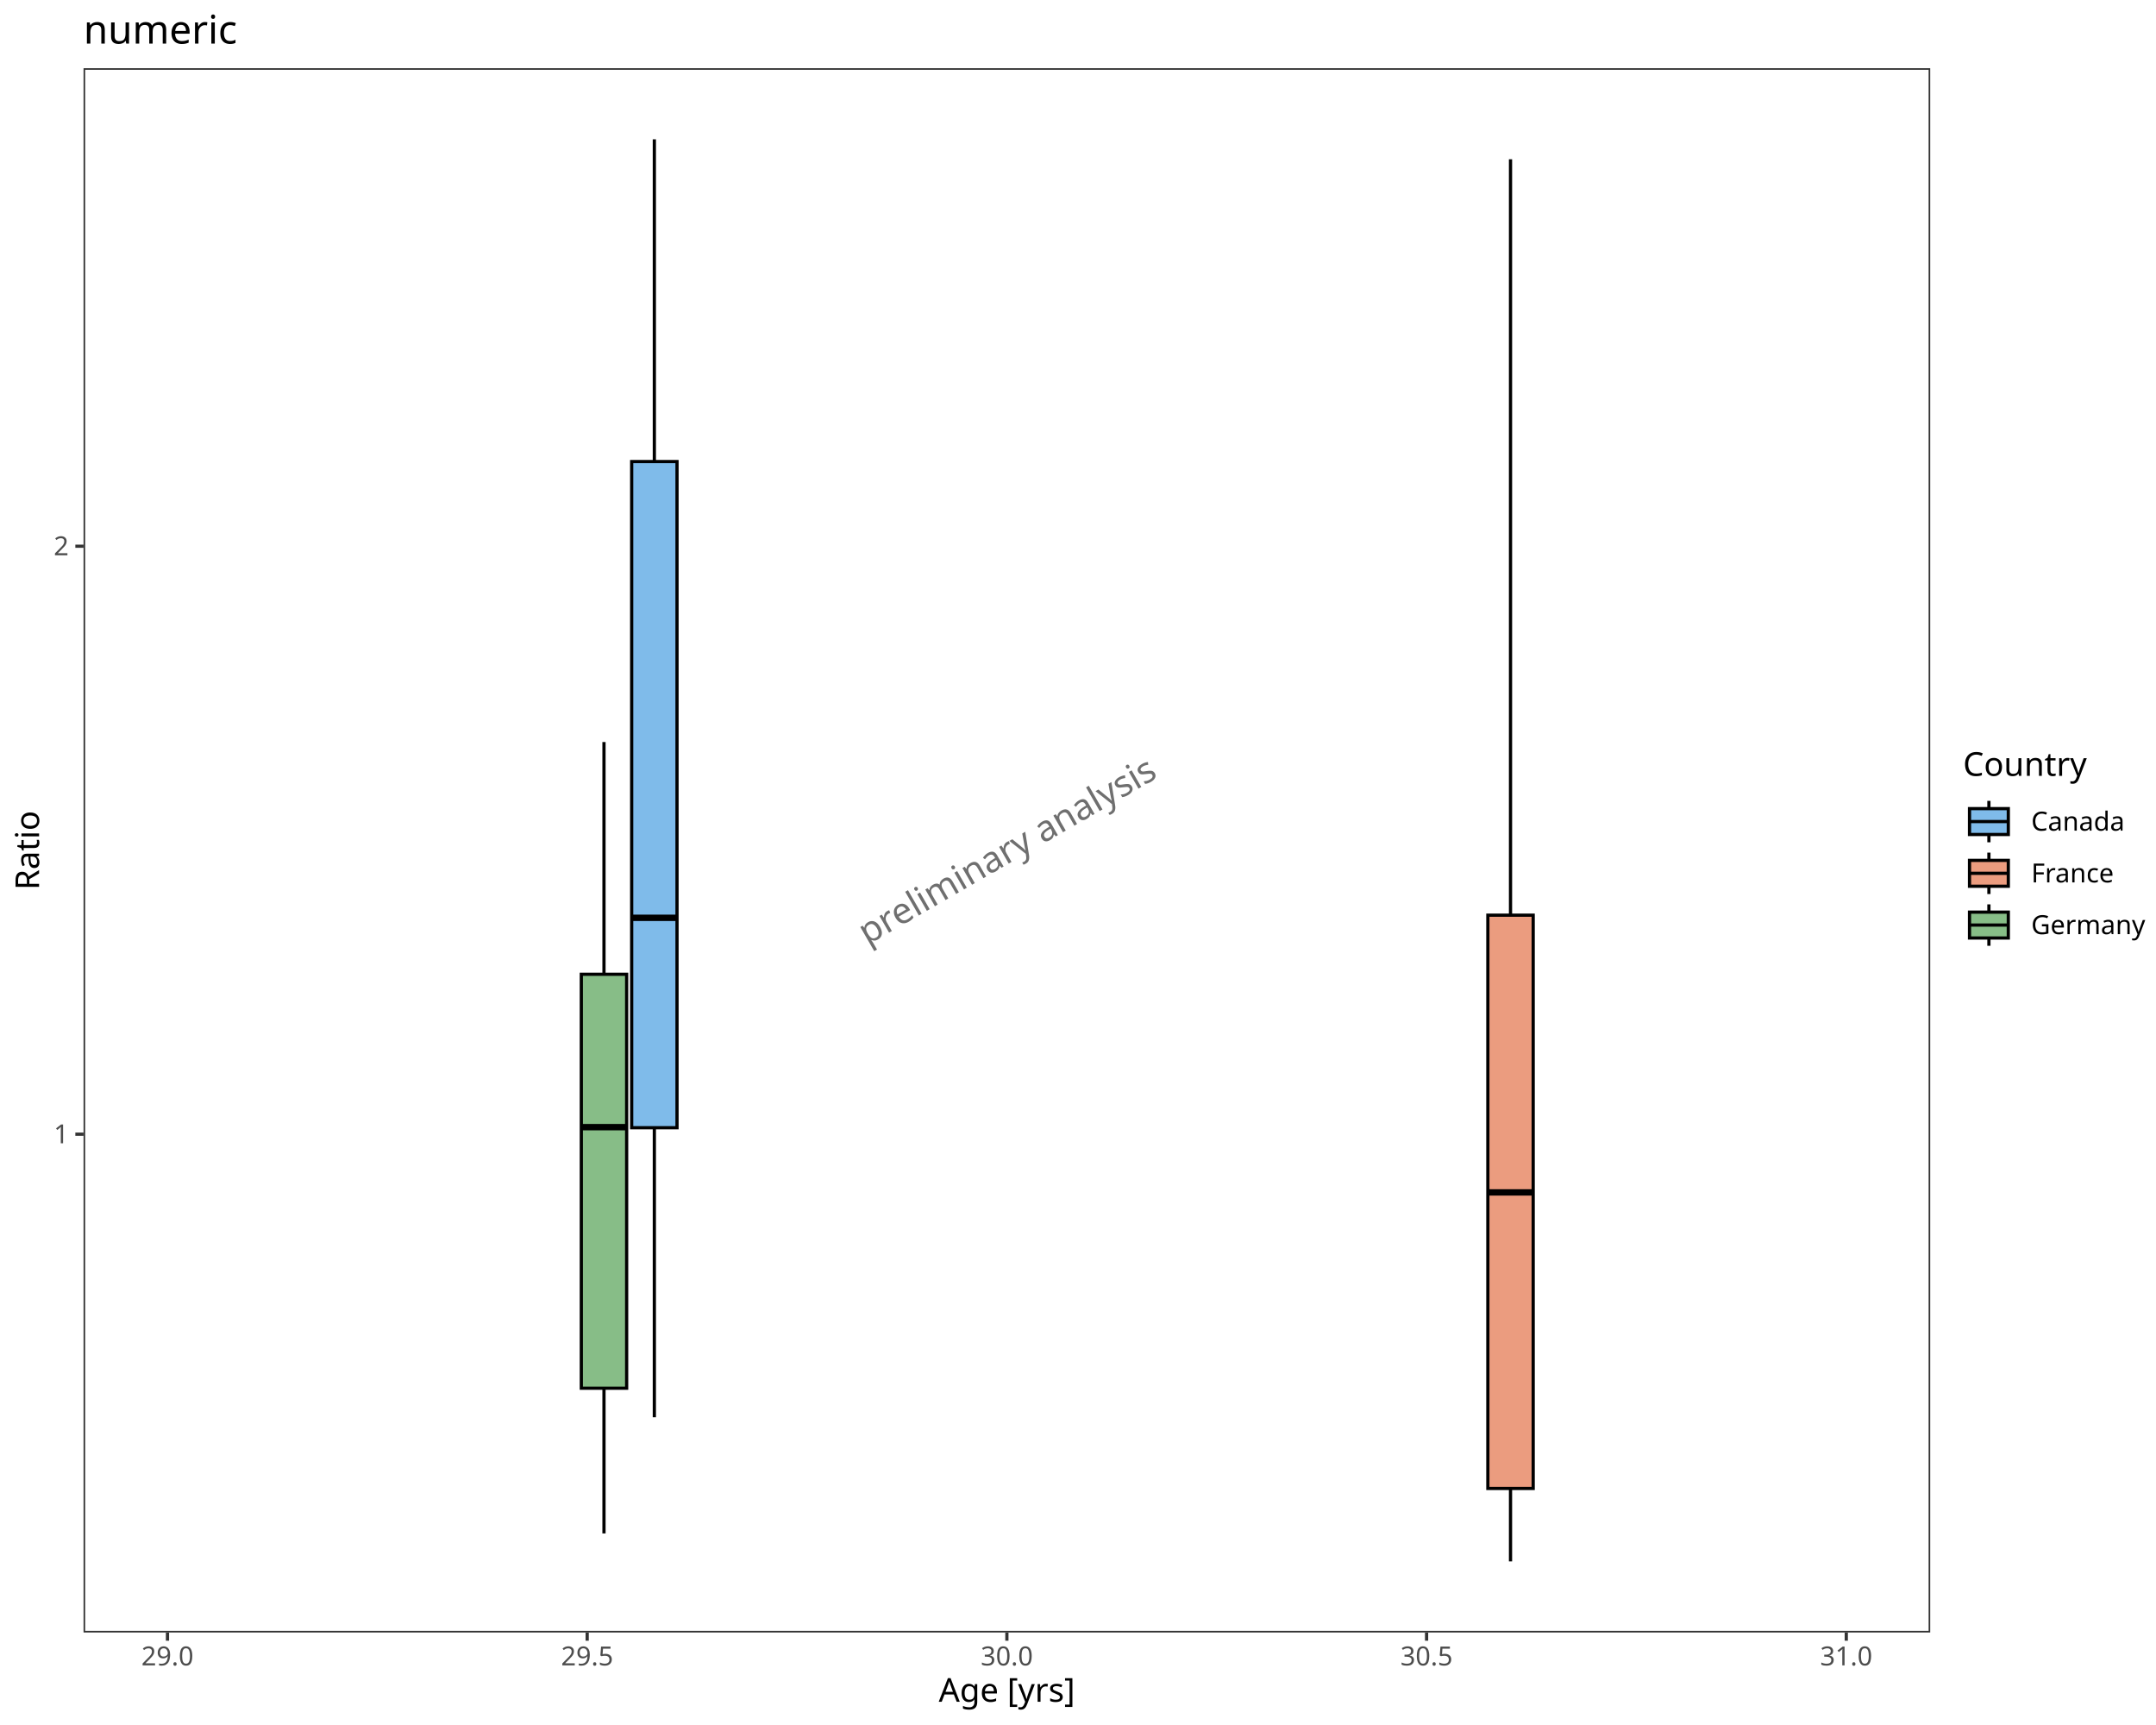
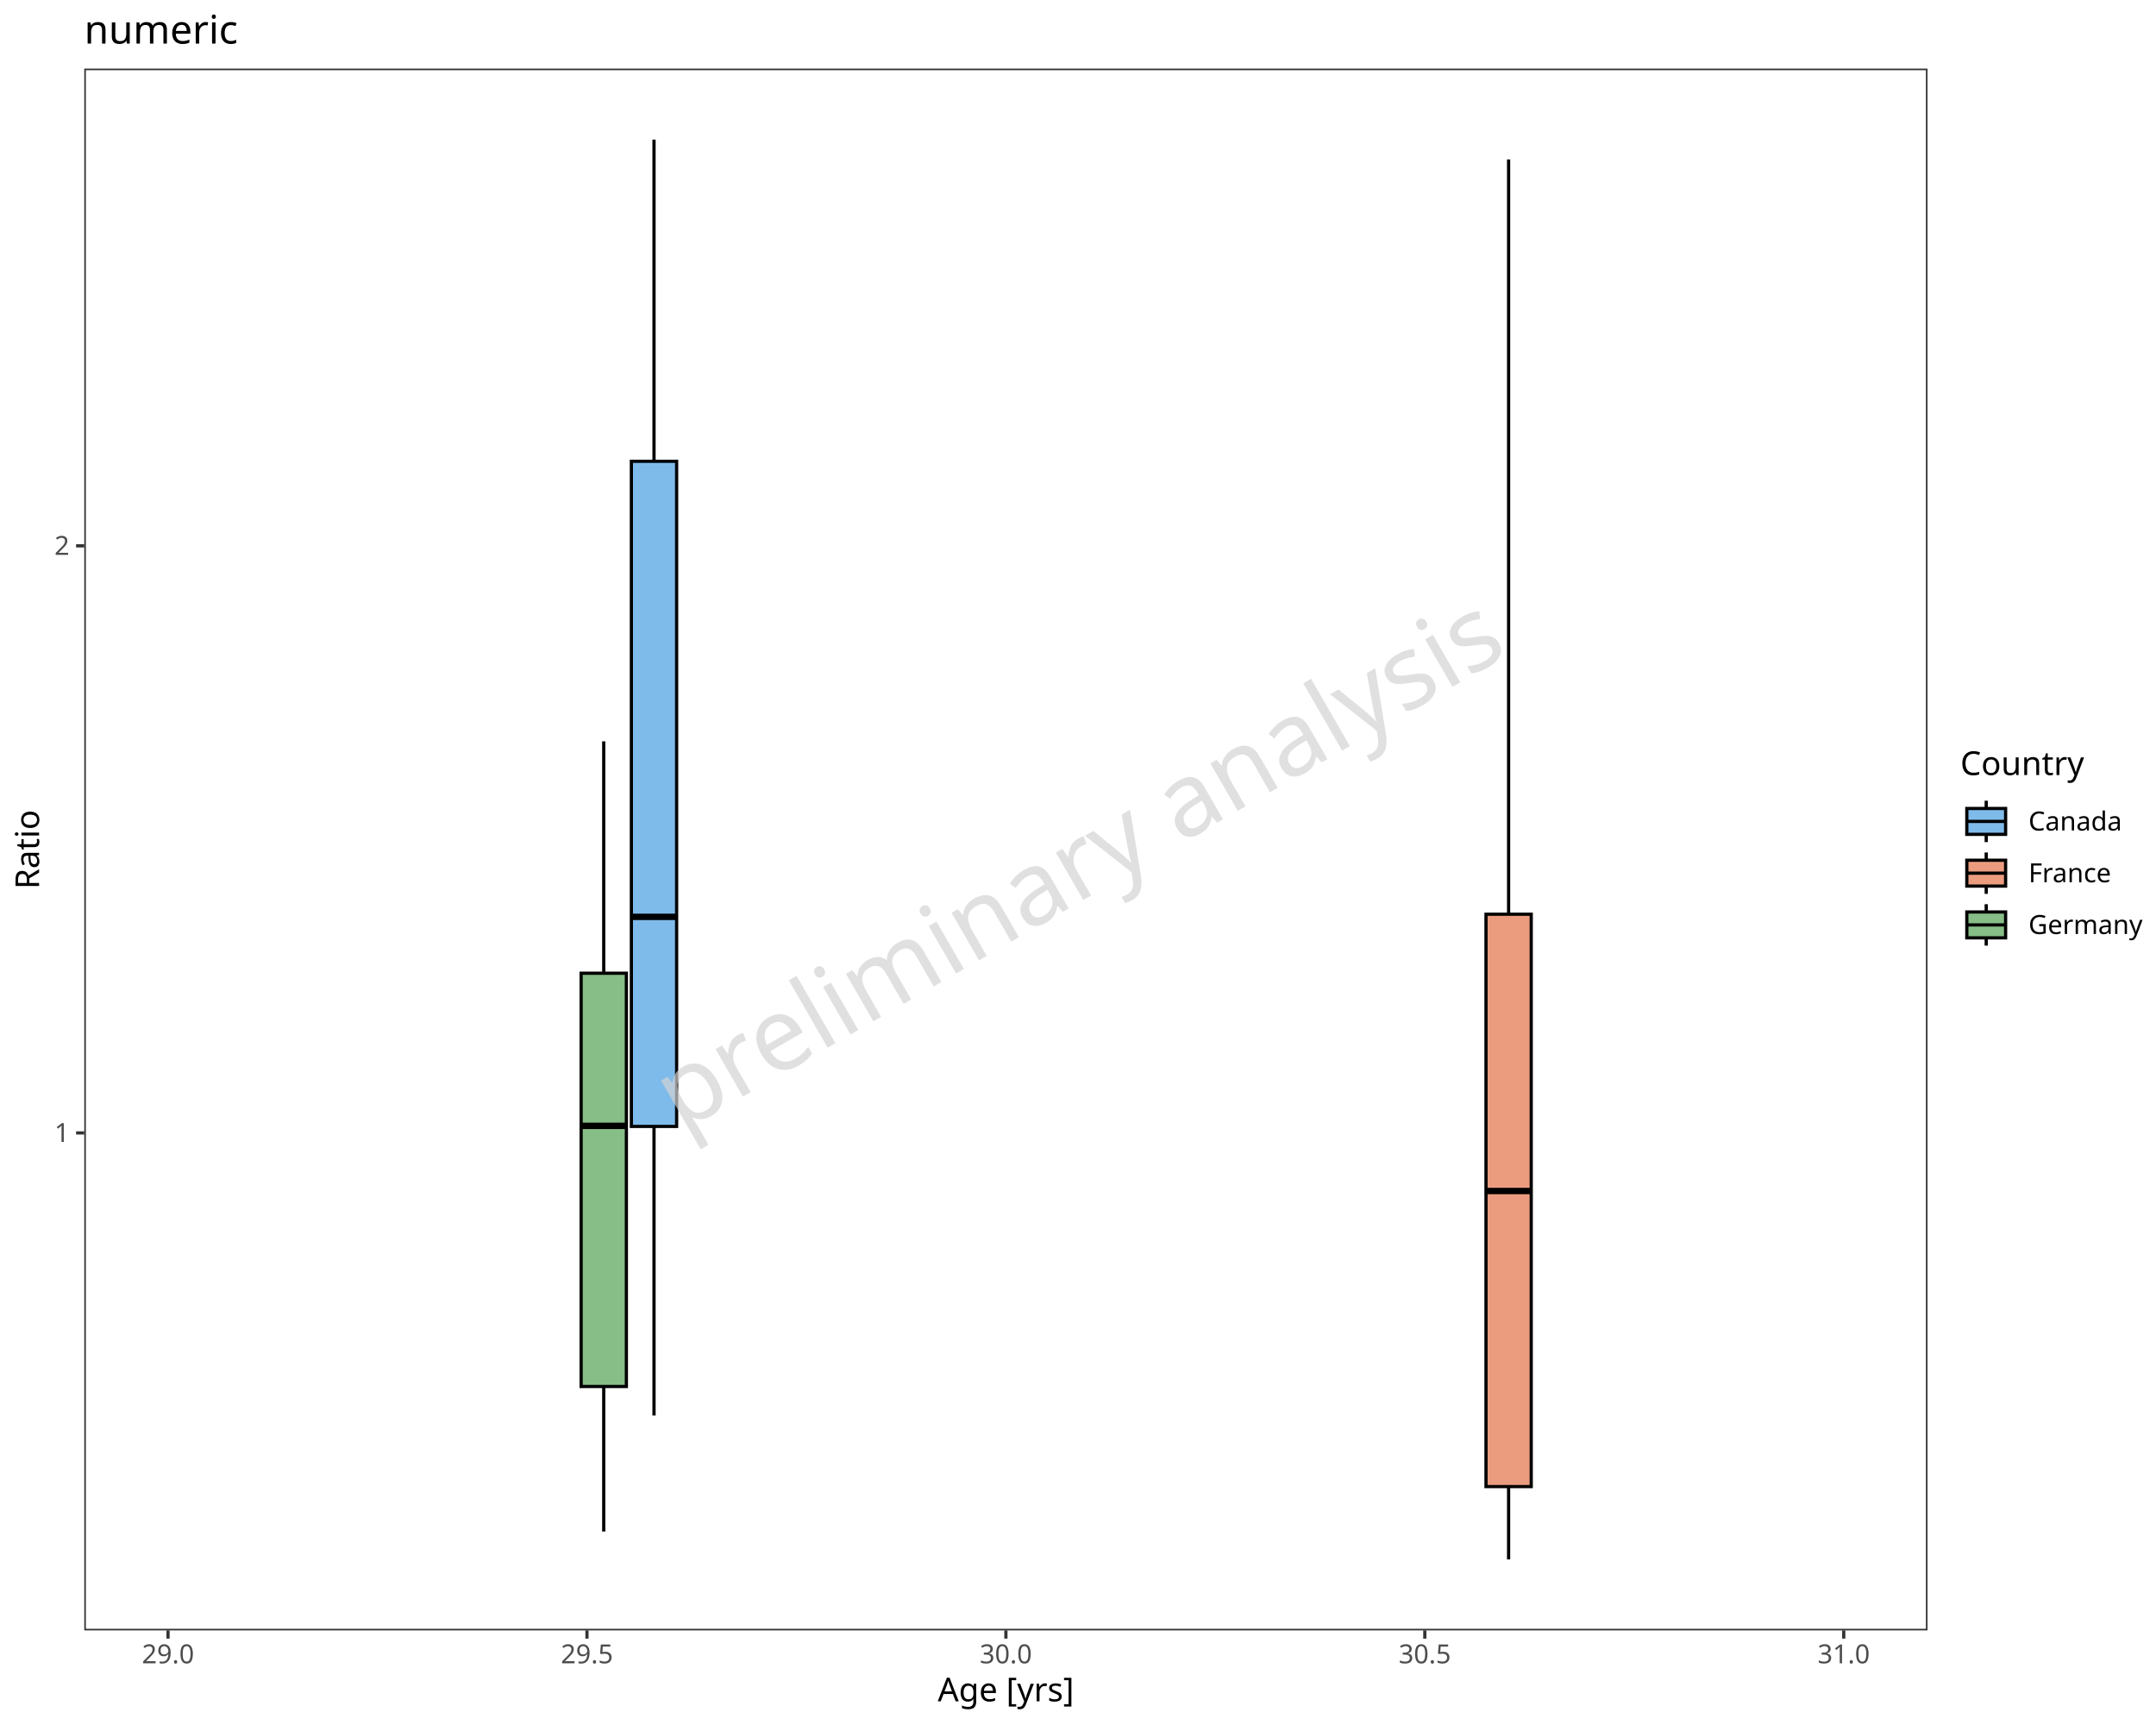
<svg xmlns="http://www.w3.org/2000/svg" class="svglite" data-engine-version="2.0" width="720.00pt" height="576.00pt" viewBox="0 0 720.00 576.00">
  <defs>
    <style type="text/css">
    .svglite line, .svglite polyline, .svglite polygon, .svglite path, .svglite rect, .svglite circle {
      fill: none;
      stroke: #000000;
      stroke-linecap: round;
      stroke-linejoin: round;
      stroke-miterlimit: 10.00;
    }
  </style>
  </defs>
  <rect width="100%" height="100%" style="stroke: none; fill: #FFFFFF;" />
  <defs>
    <clipPath id="cpMC4wMHw3MjAuMDB8MC4wMHw1NzYuMDA=">
      <rect x="0.00" y="0.00" width="720.00" height="576.00" />
    </clipPath>
  </defs>
  <g clip-path="url(#cpMC4wMHw3MjAuMDB8MC4wMHw1NzYuMDA=)">
    <rect x="0.00" y="0.00" width="720.00" height="576.00" style="stroke-width: 1.07; stroke: #FFFFFF; fill: #FFFFFF;" />
  </g>
  <defs>
-     <clipPath id="cpMjcuOTB8NjQ0LjYwfDIyLjc4fDU0NS4xMQ==">
-       <rect x="27.90" y="22.78" width="616.70" height="522.33" />
+     <clipPath id="cpMjguMTR8NjQzLjcwfDIyLjkwfDU0NC40Mg==">
+       <rect x="28.14" y="22.90" width="615.56" height="521.51" />
    </clipPath>
  </defs>
-   <g clip-path="url(#cpMjcuOTB8NjQ0LjYwfDIyLjc4fDU0NS4xMQ==)">
-     <rect x="27.90" y="22.78" width="616.70" height="522.33" style="stroke-width: 1.07; stroke: none; fill: #FFFFFF;" />
-     <text transform="translate(338.32,287.52) rotate(-30)" text-anchor="middle" style="font-size: 12.00px; fill: #333333; fill-opacity: 0.70; font-family: sans;" textLength="105.39px" lengthAdjust="spacingAndGlyphs">preliminary analysis</text>
-     <line x1="201.70" y1="325.32" x2="201.70" y2="247.77" style="stroke-width: 1.07; stroke-linecap: butt;" />
-     <line x1="201.70" y1="463.54" x2="201.70" y2="512.03" style="stroke-width: 1.07; stroke-linecap: butt;" />
-     <polygon points="194.13,325.32 194.13,463.54 209.27,463.54 209.27,325.32 194.13,325.32 " style="stroke-width: 1.07; stroke-linecap: butt; stroke-linejoin: miter; fill: #107C10; fill-opacity: 0.50;" />
-     <line x1="194.13" y1="376.37" x2="209.27" y2="376.37" style="stroke-width: 2.13; stroke-linecap: butt; stroke-linejoin: miter;" />
-     <line x1="218.52" y1="154.12" x2="218.52" y2="46.53" style="stroke-width: 1.07; stroke-linecap: butt;" />
-     <line x1="218.52" y1="376.56" x2="218.52" y2="473.24" style="stroke-width: 1.07; stroke-linecap: butt;" />
-     <polygon points="210.95,154.12 210.95,376.56 226.09,376.56 226.09,154.12 210.95,154.12 " style="stroke-width: 1.07; stroke-linecap: butt; stroke-linejoin: miter; fill: #0078D7; fill-opacity: 0.50;" />
-     <line x1="210.95" y1="306.47" x2="226.09" y2="306.47" style="stroke-width: 2.13; stroke-linecap: butt; stroke-linejoin: miter;" />
-     <line x1="504.44" y1="305.59" x2="504.44" y2="53.18" style="stroke-width: 1.07; stroke-linecap: butt;" />
-     <line x1="504.44" y1="497.01" x2="504.44" y2="521.37" style="stroke-width: 1.07; stroke-linecap: butt;" />
-     <polygon points="496.87,305.59 496.87,497.01 512.01,497.01 512.01,305.59 496.87,305.59 " style="stroke-width: 1.07; stroke-linecap: butt; stroke-linejoin: miter; fill: #D83B01; fill-opacity: 0.50;" />
-     <line x1="496.87" y1="398.16" x2="512.01" y2="398.16" style="stroke-width: 2.13; stroke-linecap: butt; stroke-linejoin: miter;" />
-     <rect x="27.90" y="22.78" width="616.70" height="522.33" style="stroke-width: 1.07; stroke: #333333;" />
+   <g clip-path="url(#cpMjguMTR8NjQzLjcwfDIyLjkwfDU0NC40Mg==)">
+     <rect x="28.14" y="22.90" width="615.56" height="521.51" style="stroke-width: 1.07; stroke: none; fill: #FFFFFF;" />
+     <line x1="201.62" y1="324.97" x2="201.62" y2="247.54" style="stroke-width: 1.07; stroke-linecap: butt;" />
+     <line x1="201.62" y1="462.97" x2="201.62" y2="511.39" style="stroke-width: 1.07; stroke-linecap: butt;" />
+     <polygon points="194.07,324.97 194.07,462.97 209.18,462.97 209.18,324.97 194.07,324.97 " style="stroke-width: 1.07; stroke-linecap: butt; stroke-linejoin: miter; fill: #107C10; fill-opacity: 0.50;" />
+     <line x1="194.07" y1="375.94" x2="209.18" y2="375.94" style="stroke-width: 2.13; stroke-linecap: butt; stroke-linejoin: miter;" />
+     <line x1="218.41" y1="154.03" x2="218.41" y2="46.61" style="stroke-width: 1.07; stroke-linecap: butt;" />
+     <line x1="218.41" y1="376.13" x2="218.41" y2="472.66" style="stroke-width: 1.07; stroke-linecap: butt;" />
+     <polygon points="210.85,154.03 210.85,376.13 225.96,376.13 225.96,154.03 210.85,154.03 " style="stroke-width: 1.07; stroke-linecap: butt; stroke-linejoin: miter; fill: #0078D7; fill-opacity: 0.50;" />
+     <line x1="210.85" y1="306.15" x2="225.96" y2="306.15" style="stroke-width: 2.13; stroke-linecap: butt; stroke-linejoin: miter;" />
+     <line x1="503.80" y1="305.27" x2="503.80" y2="53.25" style="stroke-width: 1.07; stroke-linecap: butt;" />
+     <line x1="503.80" y1="496.39" x2="503.80" y2="520.71" style="stroke-width: 1.07; stroke-linecap: butt;" />
+     <polygon points="496.25,305.27 496.25,496.39 511.36,496.39 511.36,305.27 496.25,305.27 " style="stroke-width: 1.07; stroke-linecap: butt; stroke-linejoin: miter; fill: #D83B01; fill-opacity: 0.50;" />
+     <line x1="496.25" y1="397.69" x2="511.36" y2="397.69" style="stroke-width: 2.13; stroke-linecap: butt; stroke-linejoin: miter;" />
+     <rect x="28.14" y="22.90" width="615.56" height="521.51" style="stroke-width: 1.07; stroke: #333333;" />
  </g>
  <g clip-path="url(#cpMC4wMHw3MjAuMDB8MC4wMHw1NzYuMDA=)">
-     <text x="22.97" y="381.75" text-anchor="end" style="font-size: 8.80px; fill: #4D4D4D; font-family: sans;" textLength="4.89px" lengthAdjust="spacingAndGlyphs">1</text>
-     <text x="22.97" y="185.42" text-anchor="end" style="font-size: 8.80px; fill: #4D4D4D; font-family: sans;" textLength="4.89px" lengthAdjust="spacingAndGlyphs">2</text>
-     <polyline points="25.16,378.72 27.90,378.72 " style="stroke-width: 1.07; stroke: #333333; stroke-linecap: butt;" />
-     <polyline points="25.16,182.39 27.90,182.39 " style="stroke-width: 1.07; stroke: #333333; stroke-linecap: butt;" />
-     <polyline points="55.93,547.85 55.93,545.11 " style="stroke-width: 1.07; stroke: #333333; stroke-linecap: butt;" />
-     <polyline points="196.09,547.85 196.09,545.11 " style="stroke-width: 1.07; stroke: #333333; stroke-linecap: butt;" />
-     <polyline points="336.25,547.85 336.25,545.11 " style="stroke-width: 1.07; stroke: #333333; stroke-linecap: butt;" />
-     <polyline points="476.41,547.85 476.41,545.11 " style="stroke-width: 1.07; stroke: #333333; stroke-linecap: butt;" />
-     <polyline points="616.57,547.85 616.57,545.11 " style="stroke-width: 1.07; stroke: #333333; stroke-linecap: butt;" />
-     <text x="55.93" y="556.10" text-anchor="middle" style="font-size: 8.80px; fill: #4D4D4D; font-family: sans;" textLength="17.13px" lengthAdjust="spacingAndGlyphs">29.0</text>
-     <text x="196.09" y="556.10" text-anchor="middle" style="font-size: 8.80px; fill: #4D4D4D; font-family: sans;" textLength="17.13px" lengthAdjust="spacingAndGlyphs">29.5</text>
-     <text x="336.25" y="556.10" text-anchor="middle" style="font-size: 8.80px; fill: #4D4D4D; font-family: sans;" textLength="17.13px" lengthAdjust="spacingAndGlyphs">30.0</text>
-     <text x="476.41" y="556.10" text-anchor="middle" style="font-size: 8.80px; fill: #4D4D4D; font-family: sans;" textLength="17.13px" lengthAdjust="spacingAndGlyphs">30.5</text>
-     <text x="616.57" y="556.10" text-anchor="middle" style="font-size: 8.80px; fill: #4D4D4D; font-family: sans;" textLength="17.13px" lengthAdjust="spacingAndGlyphs">31.0</text>
-     <text x="336.25" y="568.24" text-anchor="middle" style="font-size: 11.00px; font-family: sans;" textLength="43.41px" lengthAdjust="spacingAndGlyphs">Age [yrs]</text>
-     <text transform="translate(13.05,283.95) rotate(-90)" text-anchor="middle" style="font-size: 11.00px; font-family: sans;" textLength="25.68px" lengthAdjust="spacingAndGlyphs">Ratio</text>
-     <rect x="655.56" y="250.36" width="58.96" height="67.17" style="stroke-width: 1.07; stroke: none; fill: #FFFFFF;" />
-     <text x="655.56" y="259.07" style="font-size: 11.00px; font-family: sans;" textLength="38.52px" lengthAdjust="spacingAndGlyphs">Country</text>
-     <rect x="655.56" y="265.69" width="17.28" height="17.28" style="stroke-width: 1.07; stroke: none; fill: #FFFFFF;" />
-     <polyline points="664.20,281.25 664.20,278.65 " style="stroke-width: 1.07; stroke-linecap: butt; stroke-linejoin: miter;" />
-     <polyline points="664.20,270.01 664.20,267.42 " style="stroke-width: 1.07; stroke-linecap: butt; stroke-linejoin: miter;" />
-     <rect x="657.72" y="270.01" width="12.96" height="8.64" style="stroke-width: 1.07; stroke-linecap: butt; stroke-linejoin: miter; fill: #0078D7; fill-opacity: 0.50;" />
-     <polyline points="657.72,274.33 670.68,274.33 " style="stroke-width: 1.07; stroke-linecap: butt; stroke-linejoin: miter;" />
-     <rect x="655.56" y="282.97" width="17.28" height="17.28" style="stroke-width: 1.07; stroke: none; fill: #FFFFFF;" />
-     <polyline points="664.20,298.53 664.20,295.93 " style="stroke-width: 1.07; stroke-linecap: butt; stroke-linejoin: miter;" />
-     <polyline points="664.20,287.29 664.20,284.70 " style="stroke-width: 1.07; stroke-linecap: butt; stroke-linejoin: miter;" />
-     <rect x="657.72" y="287.29" width="12.96" height="8.64" style="stroke-width: 1.07; stroke-linecap: butt; stroke-linejoin: miter; fill: #D83B01; fill-opacity: 0.50;" />
-     <polyline points="657.72,291.61 670.68,291.61 " style="stroke-width: 1.07; stroke-linecap: butt; stroke-linejoin: miter;" />
-     <rect x="655.56" y="300.25" width="17.28" height="17.28" style="stroke-width: 1.07; stroke: none; fill: #FFFFFF;" />
-     <polyline points="664.20,315.81 664.20,313.21 " style="stroke-width: 1.07; stroke-linecap: butt; stroke-linejoin: miter;" />
-     <polyline points="664.20,304.57 664.20,301.98 " style="stroke-width: 1.07; stroke-linecap: butt; stroke-linejoin: miter;" />
-     <rect x="657.72" y="304.57" width="12.96" height="8.64" style="stroke-width: 1.07; stroke-linecap: butt; stroke-linejoin: miter; fill: #107C10; fill-opacity: 0.50;" />
-     <polyline points="657.72,308.89 670.68,308.89 " style="stroke-width: 1.07; stroke-linecap: butt; stroke-linejoin: miter;" />
-     <text x="678.32" y="277.36" style="font-size: 8.80px; font-family: sans;" textLength="30.83px" lengthAdjust="spacingAndGlyphs">Canada</text>
-     <text x="678.32" y="294.64" style="font-size: 8.80px; font-family: sans;" textLength="27.39px" lengthAdjust="spacingAndGlyphs">France</text>
-     <text x="678.32" y="311.92" style="font-size: 8.80px; font-family: sans;" textLength="36.20px" lengthAdjust="spacingAndGlyphs">Germany</text>
-     <text x="27.90" y="14.56" style="font-size: 13.20px; font-family: sans;" textLength="46.96px" lengthAdjust="spacingAndGlyphs">numeric</text>
+     <text x="23.21" y="381.32" text-anchor="end" style="font-size: 8.80px; fill: #4D4D4D; font-family: sans;" textLength="4.89px" lengthAdjust="spacingAndGlyphs">1</text>
+     <text x="23.21" y="185.29" text-anchor="end" style="font-size: 8.80px; fill: #4D4D4D; font-family: sans;" textLength="4.89px" lengthAdjust="spacingAndGlyphs">2</text>
+     <polyline points="25.41,378.29 28.14,378.29 " style="stroke-width: 1.07; stroke: #333333; stroke-linecap: butt;" />
+     <polyline points="25.41,182.26 28.14,182.26 " style="stroke-width: 1.07; stroke: #333333; stroke-linecap: butt;" />
+     <polyline points="56.12,547.16 56.12,544.42 " style="stroke-width: 1.07; stroke: #333333; stroke-linecap: butt;" />
+     <polyline points="196.02,547.16 196.02,544.42 " style="stroke-width: 1.07; stroke: #333333; stroke-linecap: butt;" />
+     <polyline points="335.92,547.16 335.92,544.42 " style="stroke-width: 1.07; stroke: #333333; stroke-linecap: butt;" />
+     <polyline points="475.82,547.16 475.82,544.42 " style="stroke-width: 1.07; stroke: #333333; stroke-linecap: butt;" />
+     <polyline points="615.72,547.16 615.72,544.42 " style="stroke-width: 1.07; stroke: #333333; stroke-linecap: butt;" />
+     <text x="56.12" y="555.40" text-anchor="middle" style="font-size: 8.80px; fill: #4D4D4D; font-family: sans;" textLength="17.13px" lengthAdjust="spacingAndGlyphs">29.0</text>
+     <text x="196.02" y="555.40" text-anchor="middle" style="font-size: 8.80px; fill: #4D4D4D; font-family: sans;" textLength="17.13px" lengthAdjust="spacingAndGlyphs">29.5</text>
+     <text x="335.92" y="555.40" text-anchor="middle" style="font-size: 8.80px; fill: #4D4D4D; font-family: sans;" textLength="17.13px" lengthAdjust="spacingAndGlyphs">30.0</text>
+     <text x="475.82" y="555.40" text-anchor="middle" style="font-size: 8.80px; fill: #4D4D4D; font-family: sans;" textLength="17.13px" lengthAdjust="spacingAndGlyphs">30.5</text>
+     <text x="615.72" y="555.40" text-anchor="middle" style="font-size: 8.80px; fill: #4D4D4D; font-family: sans;" textLength="17.13px" lengthAdjust="spacingAndGlyphs">31.0</text>
+     <text x="335.92" y="568.10" text-anchor="middle" style="font-size: 11.00px; font-family: sans;" textLength="43.41px" lengthAdjust="spacingAndGlyphs">Age [yrs]</text>
+     <text transform="translate(13.05,283.66) rotate(-90)" text-anchor="middle" style="font-size: 11.00px; font-family: sans;" textLength="25.68px" lengthAdjust="spacingAndGlyphs">Ratio</text>
+     <rect x="654.66" y="249.84" width="59.86" height="67.64" style="stroke-width: 1.07; stroke: none; fill: #FFFFFF;" />
+     <text x="654.66" y="258.79" style="font-size: 11.00px; font-family: sans;" textLength="38.52px" lengthAdjust="spacingAndGlyphs">Country</text>
+     <rect x="654.66" y="265.64" width="17.28" height="17.28" style="stroke-width: 1.07; stroke: none; fill: #FFFFFF;" />
+     <polyline points="663.30,281.19 663.30,278.60 " style="stroke-width: 1.07; stroke-linecap: butt; stroke-linejoin: miter;" />
+     <polyline points="663.30,269.96 663.30,267.37 " style="stroke-width: 1.07; stroke-linecap: butt; stroke-linejoin: miter;" />
+     <rect x="656.82" y="269.96" width="12.96" height="8.64" style="stroke-width: 1.07; stroke-linecap: butt; stroke-linejoin: miter; fill: #0078D7; fill-opacity: 0.50;" />
+     <polyline points="656.82,274.28 669.78,274.28 " style="stroke-width: 1.07; stroke-linecap: butt; stroke-linejoin: miter;" />
+     <polyline points="663.30,281.19 663.30,281.19 " style="stroke-width: 1.07; stroke-linecap: butt; stroke-linejoin: miter;" />
+     <polyline points="663.30,267.37 663.30,267.37 " style="stroke-width: 1.07; stroke-linecap: butt; stroke-linejoin: miter;" />
+     <rect x="654.66" y="282.92" width="17.28" height="17.28" style="stroke-width: 1.07; stroke: none; fill: #FFFFFF;" />
+     <polyline points="663.30,298.47 663.30,295.88 " style="stroke-width: 1.07; stroke-linecap: butt; stroke-linejoin: miter;" />
+     <polyline points="663.30,287.24 663.30,284.65 " style="stroke-width: 1.07; stroke-linecap: butt; stroke-linejoin: miter;" />
+     <rect x="656.82" y="287.24" width="12.96" height="8.64" style="stroke-width: 1.07; stroke-linecap: butt; stroke-linejoin: miter; fill: #D83B01; fill-opacity: 0.50;" />
+     <polyline points="656.82,291.56 669.78,291.56 " style="stroke-width: 1.07; stroke-linecap: butt; stroke-linejoin: miter;" />
+     <polyline points="663.30,298.47 663.30,298.47 " style="stroke-width: 1.07; stroke-linecap: butt; stroke-linejoin: miter;" />
+     <polyline points="663.30,284.65 663.30,284.65 " style="stroke-width: 1.07; stroke-linecap: butt; stroke-linejoin: miter;" />
+     <rect x="654.66" y="300.20" width="17.28" height="17.28" style="stroke-width: 1.07; stroke: none; fill: #FFFFFF;" />
+     <polyline points="663.30,315.75 663.30,313.16 " style="stroke-width: 1.07; stroke-linecap: butt; stroke-linejoin: miter;" />
+     <polyline points="663.30,304.52 663.30,301.93 " style="stroke-width: 1.07; stroke-linecap: butt; stroke-linejoin: miter;" />
+     <rect x="656.82" y="304.52" width="12.96" height="8.64" style="stroke-width: 1.07; stroke-linecap: butt; stroke-linejoin: miter; fill: #107C10; fill-opacity: 0.50;" />
+     <polyline points="656.82,308.84 669.78,308.84 " style="stroke-width: 1.07; stroke-linecap: butt; stroke-linejoin: miter;" />
+     <polyline points="663.30,315.75 663.30,315.75 " style="stroke-width: 1.07; stroke-linecap: butt; stroke-linejoin: miter;" />
+     <polyline points="663.30,301.93 663.30,301.93 " style="stroke-width: 1.07; stroke-linecap: butt; stroke-linejoin: miter;" />
+     <text x="677.42" y="277.31" style="font-size: 8.80px; font-family: sans;" textLength="30.83px" lengthAdjust="spacingAndGlyphs">Canada</text>
+     <text x="677.42" y="294.59" style="font-size: 8.80px; font-family: sans;" textLength="27.39px" lengthAdjust="spacingAndGlyphs">France</text>
+     <text x="677.42" y="311.87" style="font-size: 8.80px; font-family: sans;" textLength="36.20px" lengthAdjust="spacingAndGlyphs">Germany</text>
+     <text x="28.14" y="14.56" style="font-size: 13.20px; font-family: sans;" textLength="46.96px" lengthAdjust="spacingAndGlyphs">numeric</text>
+     <text transform="translate(365.87,298.17) rotate(-30)" text-anchor="middle" style="font-size: 34.14px; fill: #D3D3D3; fill-opacity: 0.70; font-family: sans;" textLength="299.85px" lengthAdjust="spacingAndGlyphs">preliminary analysis</text>
  </g>
</svg>
